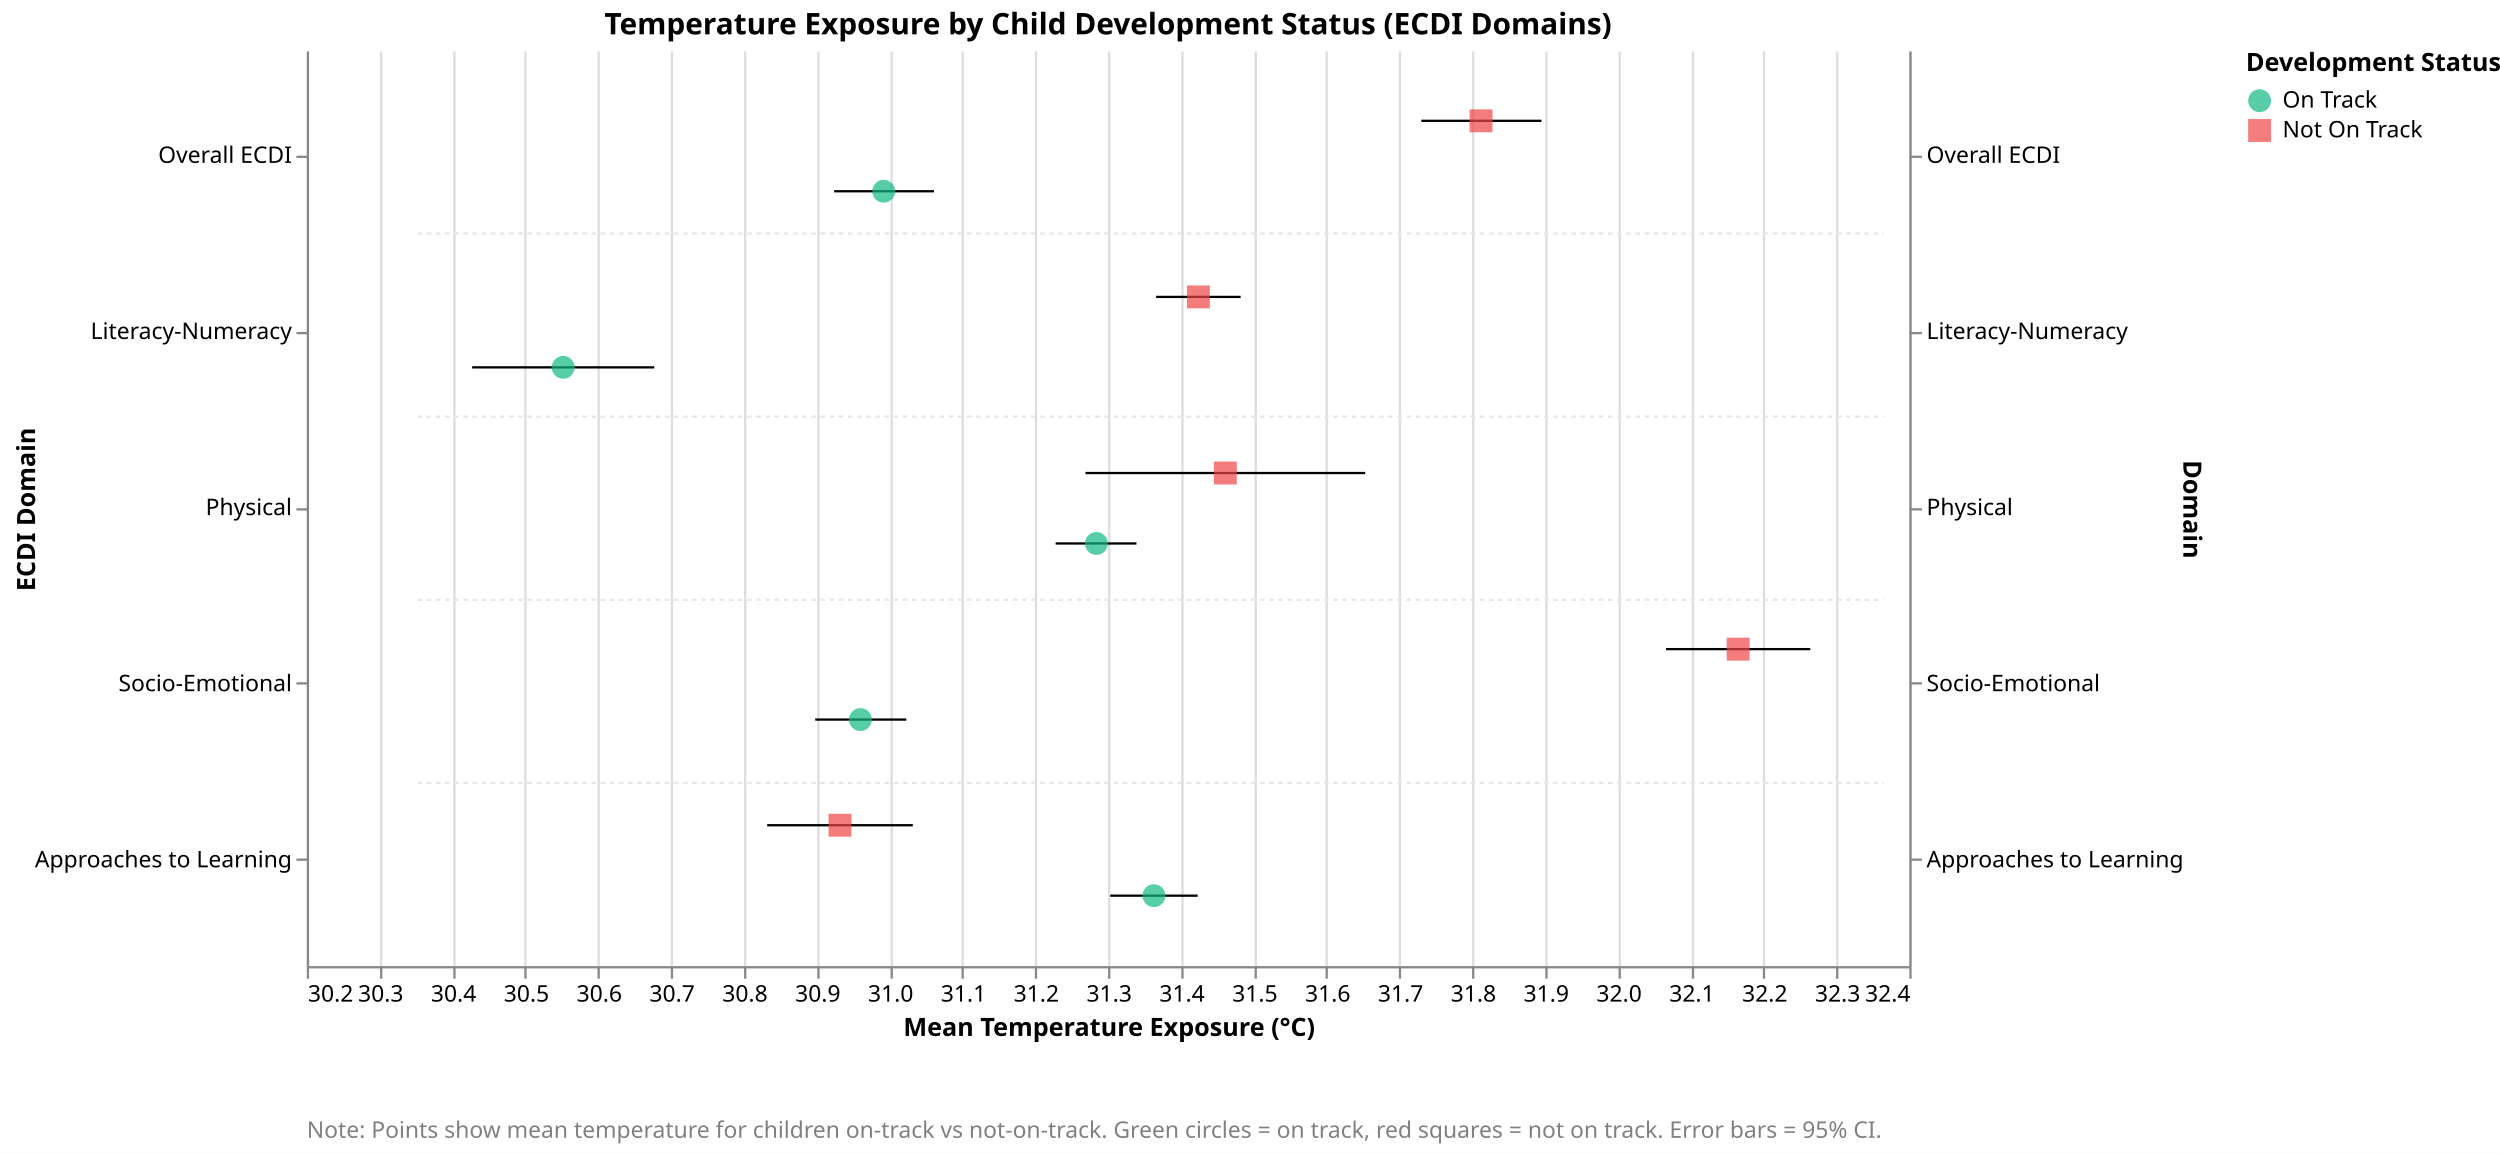
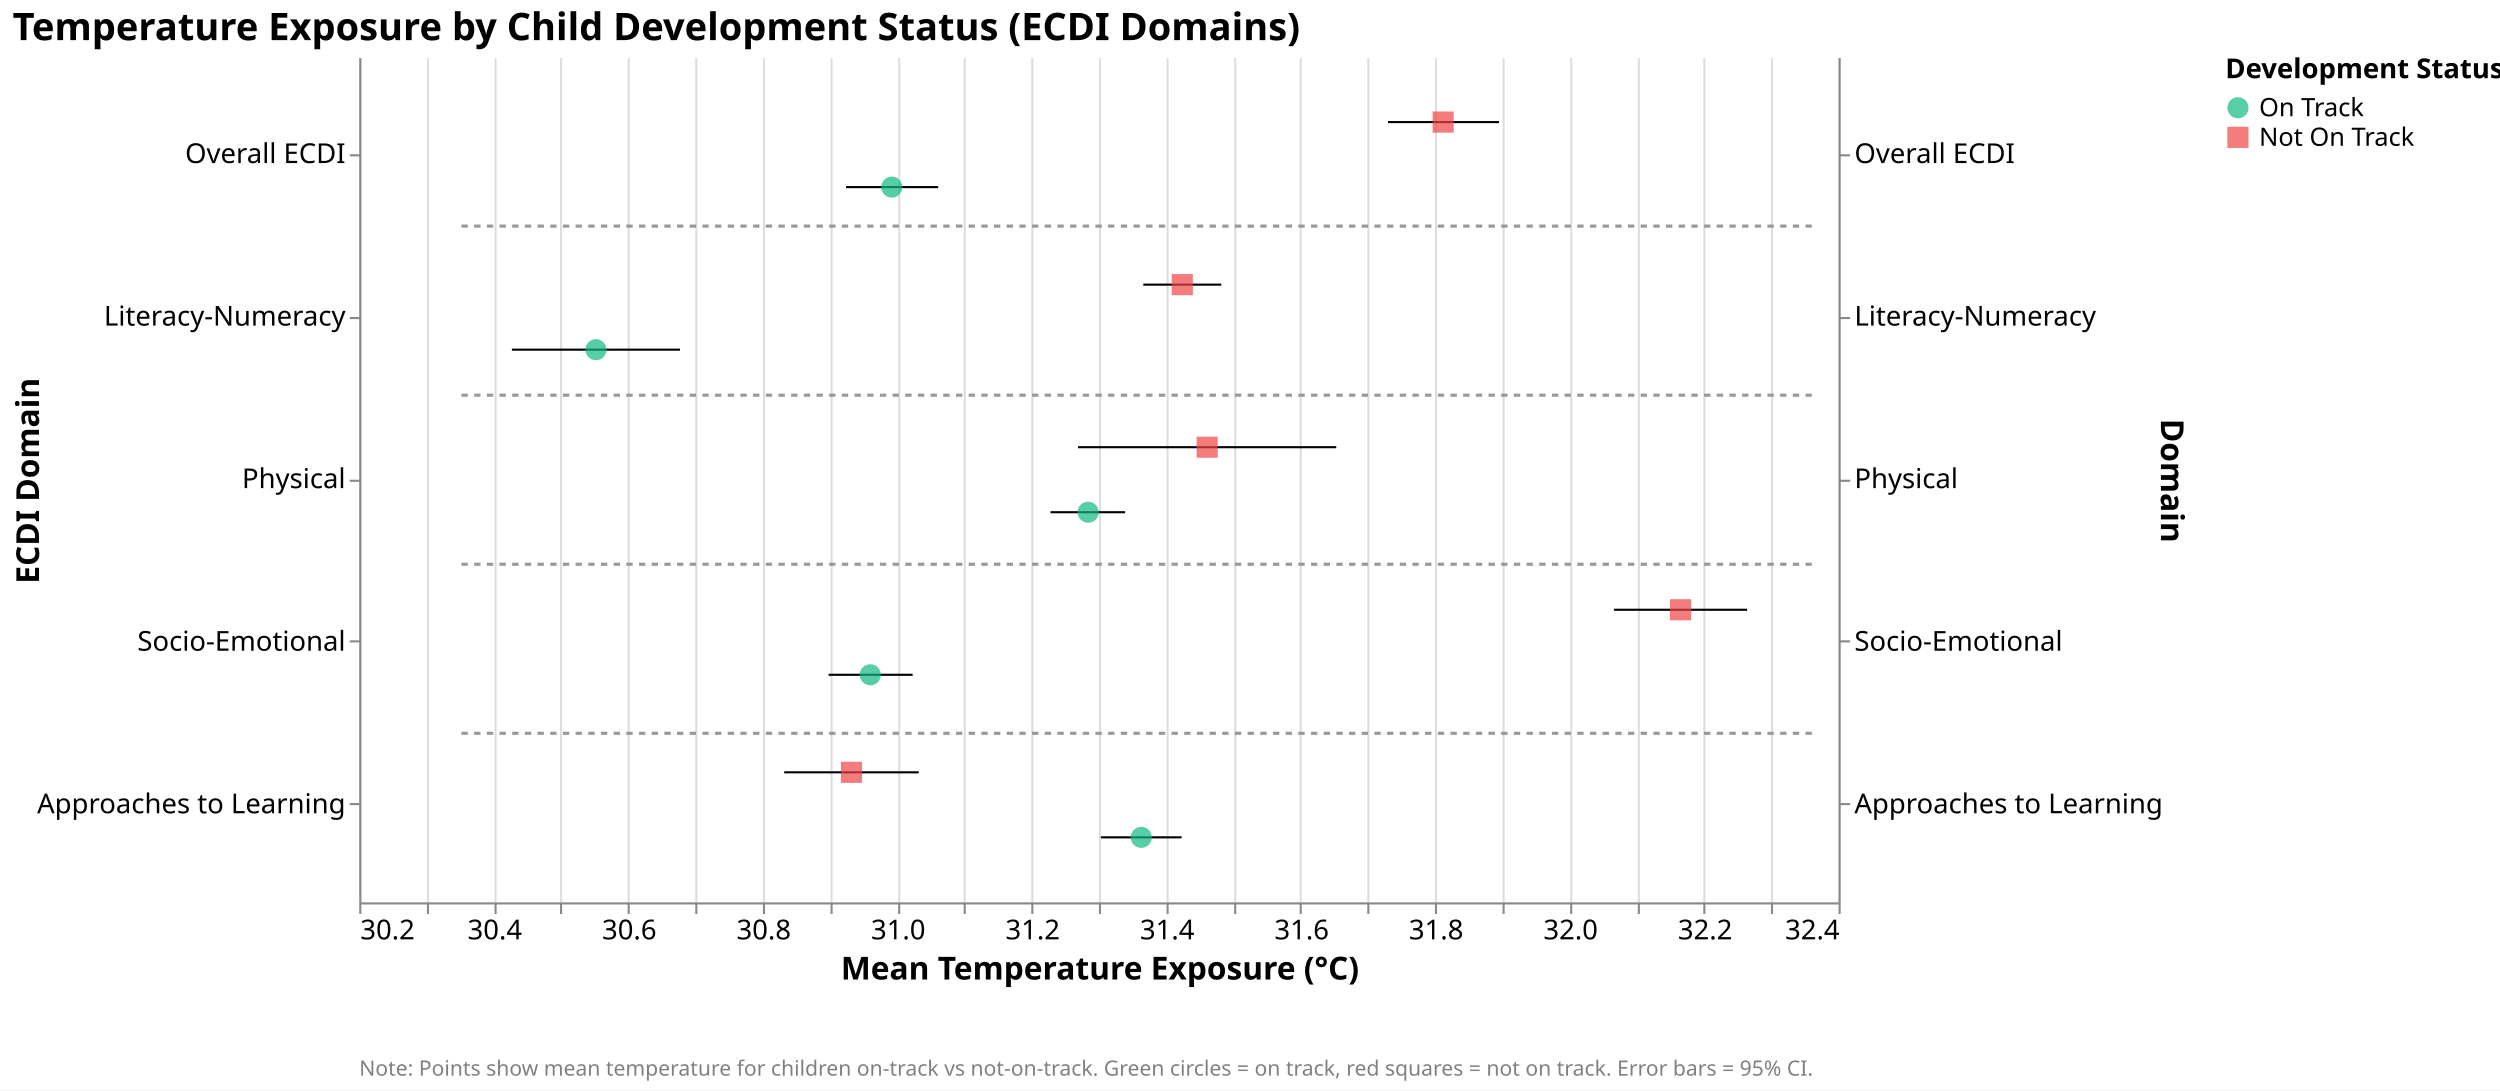
- <svg xmlns="http://www.w3.org/2000/svg" version="1.1" class="marks" width="1092" height="504" viewBox="0 0 1092 504">
-   <rect width="1092" height="504" fill="white" />
-   <g fill="none" stroke-miterlimit="10" transform="translate(134,22)">
+ <svg xmlns="http://www.w3.org/2000/svg" version="1.1" class="marks" width="1183" height="516" viewBox="0 0 1183 516">
+   <rect width="1183" height="516" fill="white" />
+   <g fill="none" stroke-miterlimit="10" transform="translate(170,27)">
    <g class="mark-group role-frame root" role="graphics-object" aria-roledescription="group mark container">
      <g transform="translate(0,0)">
        <path class="background" aria-hidden="true" d="M0,0h700v0h-700Z" />
        <g>
          <g class="mark-group role-scope concat_0_group" role="graphics-object" aria-roledescription="group mark container">
            <g transform="translate(0,0)">
              <path class="background" aria-hidden="true" d="M0,0h700v400h-700Z" stroke="#ddd" stroke-width="0" />
              <g>
                <g class="mark-group role-axis" aria-hidden="true">
                  <g transform="translate(0.5,400.5)">
                    <path class="background" aria-hidden="true" d="M0,0h0v0h0Z" pointer-events="none" />
                    <g>
                      <g class="mark-rule role-axis-grid" pointer-events="none">
                        <line transform="translate(0,-400)" x2="0" y2="400" stroke="#ddd" stroke-width="1" opacity="1" />
                        <line transform="translate(32,-400)" x2="0" y2="400" stroke="#ddd" stroke-width="1" opacity="1" />
                        <line transform="translate(64,-400)" x2="0" y2="400" stroke="#ddd" stroke-width="1" opacity="1" />
                        <line transform="translate(95,-400)" x2="0" y2="400" stroke="#ddd" stroke-width="1" opacity="1" />
                        <line transform="translate(127,-400)" x2="0" y2="400" stroke="#ddd" stroke-width="1" opacity="1" />
                        <line transform="translate(159,-400)" x2="0" y2="400" stroke="#ddd" stroke-width="1" opacity="1" />
                        <line transform="translate(191,-400)" x2="0" y2="400" stroke="#ddd" stroke-width="1" opacity="1" />
                        <line transform="translate(223,-400)" x2="0" y2="400" stroke="#ddd" stroke-width="1" opacity="1" />
                        <line transform="translate(255,-400)" x2="0" y2="400" stroke="#ddd" stroke-width="1" opacity="1" />
                        <line transform="translate(286,-400)" x2="0" y2="400" stroke="#ddd" stroke-width="1" opacity="1" />
                        <line transform="translate(318,-400)" x2="0" y2="400" stroke="#ddd" stroke-width="1" opacity="1" />
                        <line transform="translate(350,-400)" x2="0" y2="400" stroke="#ddd" stroke-width="1" opacity="1" />
                        <line transform="translate(382,-400)" x2="0" y2="400" stroke="#ddd" stroke-width="1" opacity="1" />
                        <line transform="translate(414,-400)" x2="0" y2="400" stroke="#ddd" stroke-width="1" opacity="1" />
                        <line transform="translate(445,-400)" x2="0" y2="400" stroke="#ddd" stroke-width="1" opacity="1" />
                        <line transform="translate(477,-400)" x2="0" y2="400" stroke="#ddd" stroke-width="1" opacity="1" />
                        <line transform="translate(509,-400)" x2="0" y2="400" stroke="#ddd" stroke-width="1" opacity="1" />
                        <line transform="translate(541,-400)" x2="0" y2="400" stroke="#ddd" stroke-width="1" opacity="1" />
                        <line transform="translate(573,-400)" x2="0" y2="400" stroke="#ddd" stroke-width="1" opacity="1" />
                        <line transform="translate(605,-400)" x2="0" y2="400" stroke="#ddd" stroke-width="1" opacity="1" />
                        <line transform="translate(636,-400)" x2="0" y2="400" stroke="#ddd" stroke-width="1" opacity="1" />
                        <line transform="translate(668,-400)" x2="0" y2="400" stroke="#ddd" stroke-width="1" opacity="1" />
                        <line transform="translate(700,-400)" x2="0" y2="400" stroke="#ddd" stroke-width="1" opacity="1" />
                      </g>
                    </g>
                    <path class="foreground" aria-hidden="true" d="" pointer-events="none" display="none" />
                  </g>
                </g>
                <g class="mark-group role-axis" role="graphics-symbol" aria-roledescription="axis" aria-label="X-axis titled 'Mean Temperature Exposure (°C)' for a linear scale with values from 30.2 to 32.4">
                  <g transform="translate(0.5,400.5)">
                    <path class="background" aria-hidden="true" d="M0,0h0v0h0Z" pointer-events="none" />
                    <g>
                      <g class="mark-rule role-axis-tick" pointer-events="none">
                        <line transform="translate(0,0)" x2="0" y2="5" stroke="#888" stroke-width="1" opacity="1" />
                        <line transform="translate(32,0)" x2="0" y2="5" stroke="#888" stroke-width="1" opacity="1" />
                        <line transform="translate(64,0)" x2="0" y2="5" stroke="#888" stroke-width="1" opacity="1" />
                        <line transform="translate(95,0)" x2="0" y2="5" stroke="#888" stroke-width="1" opacity="1" />
                        <line transform="translate(127,0)" x2="0" y2="5" stroke="#888" stroke-width="1" opacity="1" />
                        <line transform="translate(159,0)" x2="0" y2="5" stroke="#888" stroke-width="1" opacity="1" />
                        <line transform="translate(191,0)" x2="0" y2="5" stroke="#888" stroke-width="1" opacity="1" />
                        <line transform="translate(223,0)" x2="0" y2="5" stroke="#888" stroke-width="1" opacity="1" />
                        <line transform="translate(255,0)" x2="0" y2="5" stroke="#888" stroke-width="1" opacity="1" />
                        <line transform="translate(286,0)" x2="0" y2="5" stroke="#888" stroke-width="1" opacity="1" />
                        <line transform="translate(318,0)" x2="0" y2="5" stroke="#888" stroke-width="1" opacity="1" />
                        <line transform="translate(350,0)" x2="0" y2="5" stroke="#888" stroke-width="1" opacity="1" />
                        <line transform="translate(382,0)" x2="0" y2="5" stroke="#888" stroke-width="1" opacity="1" />
                        <line transform="translate(414,0)" x2="0" y2="5" stroke="#888" stroke-width="1" opacity="1" />
                        <line transform="translate(445,0)" x2="0" y2="5" stroke="#888" stroke-width="1" opacity="1" />
                        <line transform="translate(477,0)" x2="0" y2="5" stroke="#888" stroke-width="1" opacity="1" />
                        <line transform="translate(509,0)" x2="0" y2="5" stroke="#888" stroke-width="1" opacity="1" />
                        <line transform="translate(541,0)" x2="0" y2="5" stroke="#888" stroke-width="1" opacity="1" />
                        <line transform="translate(573,0)" x2="0" y2="5" stroke="#888" stroke-width="1" opacity="1" />
                        <line transform="translate(605,0)" x2="0" y2="5" stroke="#888" stroke-width="1" opacity="1" />
                        <line transform="translate(636,0)" x2="0" y2="5" stroke="#888" stroke-width="1" opacity="1" />
                        <line transform="translate(668,0)" x2="0" y2="5" stroke="#888" stroke-width="1" opacity="1" />
                        <line transform="translate(700,0)" x2="0" y2="5" stroke="#888" stroke-width="1" opacity="1" />
                      </g>
                      <g class="mark-text role-axis-label" pointer-events="none">
-                         <text text-anchor="start" transform="translate(0,15)" font-family="sans-serif" font-size="10px" fill="#000" opacity="1">30.2</text>
-                         <text text-anchor="middle" transform="translate(31.81818,15)" font-family="sans-serif" font-size="10px" fill="#000" opacity="1">30.3</text>
-                         <text text-anchor="middle" transform="translate(63.63636,15)" font-family="sans-serif" font-size="10px" fill="#000" opacity="1">30.4</text>
-                         <text text-anchor="middle" transform="translate(95.45455,15)" font-family="sans-serif" font-size="10px" fill="#000" opacity="1">30.5</text>
-                         <text text-anchor="middle" transform="translate(127.2727,15)" font-family="sans-serif" font-size="10px" fill="#000" opacity="1">30.6</text>
-                         <text text-anchor="middle" transform="translate(159.0909,15)" font-family="sans-serif" font-size="10px" fill="#000" opacity="1">30.7</text>
-                         <text text-anchor="middle" transform="translate(190.9091,15)" font-family="sans-serif" font-size="10px" fill="#000" opacity="1">30.8</text>
-                         <text text-anchor="middle" transform="translate(222.7273,15)" font-family="sans-serif" font-size="10px" fill="#000" opacity="1">30.9</text>
-                         <text text-anchor="middle" transform="translate(254.5455,15)" font-family="sans-serif" font-size="10px" fill="#000" opacity="1">31.0</text>
-                         <text text-anchor="middle" transform="translate(286.3636,15)" font-family="sans-serif" font-size="10px" fill="#000" opacity="1">31.1</text>
-                         <text text-anchor="middle" transform="translate(318.1818,15)" font-family="sans-serif" font-size="10px" fill="#000" opacity="1">31.2</text>
-                         <text text-anchor="middle" transform="translate(350,15)" font-family="sans-serif" font-size="10px" fill="#000" opacity="1">31.3</text>
-                         <text text-anchor="middle" transform="translate(381.8182,15)" font-family="sans-serif" font-size="10px" fill="#000" opacity="1">31.4</text>
-                         <text text-anchor="middle" transform="translate(413.6364,15)" font-family="sans-serif" font-size="10px" fill="#000" opacity="1">31.5</text>
-                         <text text-anchor="middle" transform="translate(445.4545,15)" font-family="sans-serif" font-size="10px" fill="#000" opacity="1">31.6</text>
-                         <text text-anchor="middle" transform="translate(477.2727,15)" font-family="sans-serif" font-size="10px" fill="#000" opacity="1">31.7</text>
-                         <text text-anchor="middle" transform="translate(509.0909,15)" font-family="sans-serif" font-size="10px" fill="#000" opacity="1">31.8</text>
-                         <text text-anchor="middle" transform="translate(540.9091,15)" font-family="sans-serif" font-size="10px" fill="#000" opacity="1">31.9</text>
-                         <text text-anchor="middle" transform="translate(572.7273,15)" font-family="sans-serif" font-size="10px" fill="#000" opacity="1">32.0</text>
-                         <text text-anchor="middle" transform="translate(604.5455,15)" font-family="sans-serif" font-size="10px" fill="#000" opacity="1">32.1</text>
-                         <text text-anchor="middle" transform="translate(636.3636,15)" font-family="sans-serif" font-size="10px" fill="#000" opacity="1">32.2</text>
-                         <text text-anchor="middle" transform="translate(668.1818,15)" font-family="sans-serif" font-size="10px" fill="#000" opacity="1">32.3</text>
-                         <text text-anchor="end" transform="translate(700,15)" font-family="sans-serif" font-size="10px" fill="#000" opacity="1">32.4</text>
+                         <text text-anchor="start" transform="translate(0,17)" font-family="sans-serif" font-size="13px" fill="#000" opacity="1">30.2</text>
+                         <text text-anchor="middle" transform="translate(31.81818,17)" font-family="sans-serif" font-size="13px" fill="#000" opacity="0">30.3</text>
+                         <text text-anchor="middle" transform="translate(63.63636,17)" font-family="sans-serif" font-size="13px" fill="#000" opacity="1">30.4</text>
+                         <text text-anchor="middle" transform="translate(95.45455,17)" font-family="sans-serif" font-size="13px" fill="#000" opacity="0">30.5</text>
+                         <text text-anchor="middle" transform="translate(127.2727,17)" font-family="sans-serif" font-size="13px" fill="#000" opacity="1">30.6</text>
+                         <text text-anchor="middle" transform="translate(159.0909,17)" font-family="sans-serif" font-size="13px" fill="#000" opacity="0">30.7</text>
+                         <text text-anchor="middle" transform="translate(190.9091,17)" font-family="sans-serif" font-size="13px" fill="#000" opacity="1">30.8</text>
+                         <text text-anchor="middle" transform="translate(222.7273,17)" font-family="sans-serif" font-size="13px" fill="#000" opacity="0">30.9</text>
+                         <text text-anchor="middle" transform="translate(254.5455,17)" font-family="sans-serif" font-size="13px" fill="#000" opacity="1">31.0</text>
+                         <text text-anchor="middle" transform="translate(286.3636,17)" font-family="sans-serif" font-size="13px" fill="#000" opacity="0">31.1</text>
+                         <text text-anchor="middle" transform="translate(318.1818,17)" font-family="sans-serif" font-size="13px" fill="#000" opacity="1">31.2</text>
+                         <text text-anchor="middle" transform="translate(350,17)" font-family="sans-serif" font-size="13px" fill="#000" opacity="0">31.3</text>
+                         <text text-anchor="middle" transform="translate(381.8182,17)" font-family="sans-serif" font-size="13px" fill="#000" opacity="1">31.4</text>
+                         <text text-anchor="middle" transform="translate(413.6364,17)" font-family="sans-serif" font-size="13px" fill="#000" opacity="0">31.5</text>
+                         <text text-anchor="middle" transform="translate(445.4545,17)" font-family="sans-serif" font-size="13px" fill="#000" opacity="1">31.6</text>
+                         <text text-anchor="middle" transform="translate(477.2727,17)" font-family="sans-serif" font-size="13px" fill="#000" opacity="0">31.7</text>
+                         <text text-anchor="middle" transform="translate(509.0909,17)" font-family="sans-serif" font-size="13px" fill="#000" opacity="1">31.8</text>
+                         <text text-anchor="middle" transform="translate(540.9091,17)" font-family="sans-serif" font-size="13px" fill="#000" opacity="0">31.9</text>
+                         <text text-anchor="middle" transform="translate(572.7273,17)" font-family="sans-serif" font-size="13px" fill="#000" opacity="1">32.0</text>
+                         <text text-anchor="middle" transform="translate(604.5455,17)" font-family="sans-serif" font-size="13px" fill="#000" opacity="0">32.1</text>
+                         <text text-anchor="middle" transform="translate(636.3636,17)" font-family="sans-serif" font-size="13px" fill="#000" opacity="1">32.2</text>
+                         <text text-anchor="middle" transform="translate(668.1818,17)" font-family="sans-serif" font-size="13px" fill="#000" opacity="0">32.3</text>
+                         <text text-anchor="end" transform="translate(700,17)" font-family="sans-serif" font-size="13px" fill="#000" opacity="1">32.4</text>
                      </g>
                      <g class="mark-rule role-axis-domain" pointer-events="none">
                        <line transform="translate(0,0)" x2="700" y2="0" stroke="#888" stroke-width="1" opacity="1" />
                      </g>
                      <g class="mark-text role-axis-title" pointer-events="none">
-                         <text text-anchor="middle" transform="translate(350,30)" font-family="sans-serif" font-size="11px" font-weight="bold" fill="#000" opacity="1">Mean Temperature Exposure (°C)</text>
+                         <text text-anchor="middle" transform="translate(350,36)" font-family="sans-serif" font-size="15px" font-weight="600" fill="#000" opacity="1">Mean Temperature Exposure (°C)</text>
                      </g>
                    </g>
                    <path class="foreground" aria-hidden="true" d="" pointer-events="none" display="none" />
                  </g>
                </g>
                <g class="mark-group role-axis" role="graphics-symbol" aria-roledescription="axis" aria-label="Y-axis titled 'ECDI Domain' for a discrete scale with 5 values: Overall ECDI, Literacy-Numeracy, Physical, Socio-Emotional, Approaches to Learning">
                  <g transform="translate(0.5,0.5)">
                    <path class="background" aria-hidden="true" d="M0,0h0v0h0Z" pointer-events="none" />
                    <g>
                      <g class="mark-rule role-axis-tick" pointer-events="none">
                        <line transform="translate(0,46)" x2="-5" y2="0" stroke="#888" stroke-width="1" opacity="1" />
                        <line transform="translate(0,123)" x2="-5" y2="0" stroke="#888" stroke-width="1" opacity="1" />
                        <line transform="translate(0,200)" x2="-5" y2="0" stroke="#888" stroke-width="1" opacity="1" />
                        <line transform="translate(0,276)" x2="-5" y2="0" stroke="#888" stroke-width="1" opacity="1" />
                        <line transform="translate(0,353)" x2="-5" y2="0" stroke="#888" stroke-width="1" opacity="1" />
                      </g>
                      <g class="mark-text role-axis-label" pointer-events="none">
-                         <text text-anchor="end" transform="translate(-7,48.65385)" font-family="sans-serif" font-size="10px" fill="#000" opacity="1">Overall ECDI</text>
-                         <text text-anchor="end" transform="translate(-7,125.5769)" font-family="sans-serif" font-size="10px" fill="#000" opacity="1">Literacy-Numeracy</text>
-                         <text text-anchor="end" transform="translate(-7,202.5)" font-family="sans-serif" font-size="10px" fill="#000" opacity="1">Physical</text>
-                         <text text-anchor="end" transform="translate(-7,279.4231)" font-family="sans-serif" font-size="10px" fill="#000" opacity="1">Socio-Emotional</text>
-                         <text text-anchor="end" transform="translate(-7,356.3462)" font-family="sans-serif" font-size="10px" fill="#000" opacity="1">Approaches to Learning</text>
+                         <text text-anchor="end" transform="translate(-7,49.65385)" font-family="sans-serif" font-size="13px" fill="#000" opacity="1">Overall ECDI</text>
+                         <text text-anchor="end" transform="translate(-7,126.5769)" font-family="sans-serif" font-size="13px" fill="#000" opacity="1">Literacy-Numeracy</text>
+                         <text text-anchor="end" transform="translate(-7,203.5)" font-family="sans-serif" font-size="13px" fill="#000" opacity="1">Physical</text>
+                         <text text-anchor="end" transform="translate(-7,280.4231)" font-family="sans-serif" font-size="13px" fill="#000" opacity="1">Socio-Emotional</text>
+                         <text text-anchor="end" transform="translate(-7,357.3462)" font-family="sans-serif" font-size="13px" fill="#000" opacity="1">Approaches to Learning</text>
                      </g>
                      <g class="mark-rule role-axis-domain" pointer-events="none">
                        <line transform="translate(0,0)" x2="0" y2="400" stroke="#888" stroke-width="1" opacity="1" />
                      </g>
                      <g class="mark-text role-axis-title" pointer-events="none">
-                         <text text-anchor="middle" transform="translate(-117.1865,200) rotate(-90) translate(0,-2)" font-family="sans-serif" font-size="11px" font-weight="bold" fill="#000" opacity="1">ECDI Domain</text>
+                         <text text-anchor="middle" transform="translate(-149.0425,200) rotate(-90) translate(0,-3)" font-family="sans-serif" font-size="15px" font-weight="600" fill="#000" opacity="1">ECDI Domain</text>
                      </g>
                    </g>
                    <path class="foreground" aria-hidden="true" d="" pointer-events="none" display="none" />
                  </g>
                </g>
                <g class="mark-group role-axis" role="graphics-symbol" aria-roledescription="axis" aria-label="Y-axis titled 'Domain' for a discrete scale with 5 values: Overall ECDI, Literacy-Numeracy, Physical, Socio-Emotional, Approaches to Learning">
                  <g transform="translate(700.5,0.5)">
                    <path class="background" aria-hidden="true" d="M0,0h0v0h0Z" pointer-events="none" />
                    <g>
                      <g class="mark-rule role-axis-tick" pointer-events="none">
                        <line transform="translate(0,46)" x2="5" y2="0" stroke="#888" stroke-width="1" opacity="1" />
                        <line transform="translate(0,123)" x2="5" y2="0" stroke="#888" stroke-width="1" opacity="1" />
                        <line transform="translate(0,200)" x2="5" y2="0" stroke="#888" stroke-width="1" opacity="1" />
                        <line transform="translate(0,276)" x2="5" y2="0" stroke="#888" stroke-width="1" opacity="1" />
                        <line transform="translate(0,353)" x2="5" y2="0" stroke="#888" stroke-width="1" opacity="1" />
                      </g>
                      <g class="mark-text role-axis-label" pointer-events="none">
-                         <text text-anchor="start" transform="translate(7,48.65385)" font-family="sans-serif" font-size="10px" fill="#000" opacity="1">Overall ECDI</text>
-                         <text text-anchor="start" transform="translate(7,125.5769)" font-family="sans-serif" font-size="10px" fill="#000" opacity="1">Literacy-Numeracy</text>
-                         <text text-anchor="start" transform="translate(7,202.5)" font-family="sans-serif" font-size="10px" fill="#000" opacity="1">Physical</text>
-                         <text text-anchor="start" transform="translate(7,279.4231)" font-family="sans-serif" font-size="10px" fill="#000" opacity="1">Socio-Emotional</text>
-                         <text text-anchor="start" transform="translate(7,356.3462)" font-family="sans-serif" font-size="10px" fill="#000" opacity="1">Approaches to Learning</text>
+                         <text text-anchor="start" transform="translate(7,49.65385)" font-family="sans-serif" font-size="13px" fill="#000" opacity="1">Overall ECDI</text>
+                         <text text-anchor="start" transform="translate(7,126.5769)" font-family="sans-serif" font-size="13px" fill="#000" opacity="1">Literacy-Numeracy</text>
+                         <text text-anchor="start" transform="translate(7,203.5)" font-family="sans-serif" font-size="13px" fill="#000" opacity="1">Physical</text>
+                         <text text-anchor="start" transform="translate(7,280.4231)" font-family="sans-serif" font-size="13px" fill="#000" opacity="1">Socio-Emotional</text>
+                         <text text-anchor="start" transform="translate(7,357.3462)" font-family="sans-serif" font-size="13px" fill="#000" opacity="1">Approaches to Learning</text>
                      </g>
                      <g class="mark-rule role-axis-domain" pointer-events="none">
                        <line transform="translate(0,0)" x2="0" y2="400" stroke="#888" stroke-width="1" opacity="1" />
                      </g>
                      <g class="mark-text role-axis-title" pointer-events="none">
-                         <text text-anchor="middle" transform="translate(117.1865,200) rotate(90) translate(0,-2)" font-family="sans-serif" font-size="11px" font-weight="bold" fill="#000" opacity="1">Domain</text>
+                         <text text-anchor="middle" transform="translate(149.0425,200) rotate(90) translate(0,-3)" font-family="sans-serif" font-size="15px" font-weight="600" fill="#000" opacity="1">Domain</text>
                      </g>
                    </g>
                    <path class="foreground" aria-hidden="true" d="" pointer-events="none" display="none" />
                  </g>
                </g>
                <g class="mark-rule role-mark concat_0_layer_0_marks" role="graphics-symbol" aria-roledescription="rule mark container">
-                   <line transform="translate(48.36364,320)" x2="640.5" y2="0" stroke="#e5e7eb" stroke-width="1" stroke-dasharray="2,2" />
-                   <line transform="translate(48.36364,240)" x2="640.5" y2="0" stroke="#e5e7eb" stroke-width="1" stroke-dasharray="2,2" />
-                   <line transform="translate(48.36364,160)" x2="640.5" y2="0" stroke="#e5e7eb" stroke-width="1" stroke-dasharray="2,2" />
-                   <line transform="translate(48.36364,80)" x2="640.5" y2="0" stroke="#e5e7eb" stroke-width="1" stroke-dasharray="2,2" />
+                   <line transform="translate(48.36364,320)" x2="640.5" y2="0" stroke="#999999" stroke-width="1.5" stroke-dasharray="3,3" />
+                   <line transform="translate(48.36364,240)" x2="640.5" y2="0" stroke="#999999" stroke-width="1.5" stroke-dasharray="3,3" />
+                   <line transform="translate(48.36364,160)" x2="640.5" y2="0" stroke="#999999" stroke-width="1.5" stroke-dasharray="3,3" />
+                   <line transform="translate(48.36364,80)" x2="640.5" y2="0" stroke="#999999" stroke-width="1.5" stroke-dasharray="3,3" />
                </g>
                <g class="mark-rule role-mark concat_0_layer_1_marks" role="graphics-symbol" aria-roledescription="rule mark container">
                  <line transform="translate(230.3636,61.53846)" x2="43.591" y2="0" stroke="black" />
                  <line transform="translate(486.8182,30.76923)" x2="52.5" y2="0" stroke="black" />
                  <line transform="translate(72.22727,138.4615)" x2="79.545" y2="0" stroke="black" />
                  <line transform="translate(371,107.6923)" x2="36.909" y2="0" stroke="black" />
                  <line transform="translate(327.0909,215.3846)" x2="35.318" y2="0" stroke="black" />
                  <line transform="translate(340.1364,184.6154)" x2="122.182" y2="0" stroke="black" />
                  <line transform="translate(222.0909,292.3077)" x2="39.773" y2="0" stroke="black" />
                  <line transform="translate(593.7273,261.5385)" x2="63" y2="0" stroke="black" />
                  <line transform="translate(350.9545,369.2308)" x2="38.182" y2="0" stroke="black" />
                  <line transform="translate(201.0909,338.4615)" x2="63.636" y2="0" stroke="black" />
                </g>
                <g class="mark-symbol role-mark concat_0_layer_2_marks" role="graphics-symbol" aria-roledescription="symbol mark container">
                  <path transform="translate(252,61.53846)" d="M5,0A5,5,0,1,1,-5,0A5,5,0,1,1,5,0" fill="#10b981" stroke-width="2" opacity="0.7" />
                  <path transform="translate(512.9091,30.76923)" d="M-5,-5h10v10h-10Z" fill="#ef4444" stroke-width="2" opacity="0.7" />
                  <path transform="translate(112,138.4615)" d="M5,0A5,5,0,1,1,-5,0A5,5,0,1,1,5,0" fill="#10b981" stroke-width="2" opacity="0.7" />
                  <path transform="translate(389.4545,107.6923)" d="M-5,-5h10v10h-10Z" fill="#ef4444" stroke-width="2" opacity="0.7" />
                  <path transform="translate(344.9091,215.3846)" d="M5,0A5,5,0,1,1,-5,0A5,5,0,1,1,5,0" fill="#10b981" stroke-width="2" opacity="0.7" />
                  <path transform="translate(401.2273,184.6154)" d="M-5,-5h10v10h-10Z" fill="#ef4444" stroke-width="2" opacity="0.7" />
                  <path transform="translate(241.8182,292.3077)" d="M5,0A5,5,0,1,1,-5,0A5,5,0,1,1,5,0" fill="#10b981" stroke-width="2" opacity="0.7" />
                  <path transform="translate(625.2273,261.5385)" d="M-5,-5h10v10h-10Z" fill="#ef4444" stroke-width="2" opacity="0.7" />
                  <path transform="translate(370.0455,369.2308)" d="M5,0A5,5,0,1,1,-5,0A5,5,0,1,1,5,0" fill="#10b981" stroke-width="2" opacity="0.7" />
                  <path transform="translate(232.9091,338.4615)" d="M-5,-5h10v10h-10Z" fill="#ef4444" stroke-width="2" opacity="0.7" />
                </g>
                <g class="mark-group role-title">
-                   <g transform="translate(350,-17)">
+                   <g transform="translate(-164.0425,-22)">
                    <path class="background" aria-hidden="true" d="M0,0h0v0h0Z" pointer-events="none" />
                    <g>
                      <g class="mark-text role-title-text" role="graphics-symbol" aria-roledescription="title" aria-label="Title text 'Temperature Exposure by Child Development Status (ECDI Domains)'" pointer-events="none">
-                         <text text-anchor="middle" transform="translate(0,10)" font-family="sans-serif" font-size="13px" font-weight="bold" fill="#000" opacity="1">Temperature Exposure by Child Development Status (ECDI Domains)</text>
+                         <text text-anchor="start" transform="translate(0,14)" font-family="sans-serif" font-size="18px" font-weight="600" fill="#000" opacity="1">Temperature Exposure by Child Development Status (ECDI Domains)</text>
                      </g>
                    </g>
                    <path class="foreground" aria-hidden="true" d="" pointer-events="none" display="none" />
                  </g>
                </g>
              </g>
              <path class="foreground" aria-hidden="true" d="" display="none" />
            </g>
          </g>
          <g class="mark-group role-scope concat_1_group" role="graphics-object" aria-roledescription="group mark container">
-             <g transform="translate(0,437)">
+             <g transform="translate(0,444)">
              <path class="background" aria-hidden="true" d="M0,0h700v40h-700Z" />
              <g>
                <g class="mark-text role-mark concat_1_marks" role="graphics-object" aria-roledescription="text mark container">
                  <text text-anchor="start" transform="translate(0,38)" font-family="sans-serif" font-size="10px" fill="gray">Note: Points show mean temperature for children on-track vs not-on-track. Green circles = on track, red squares = not on track. Error bars = 95% CI.</text>
                </g>
              </g>
              <path class="foreground" aria-hidden="true" d="" display="none" />
            </g>
          </g>
          <g class="mark-group role-legend" role="graphics-symbol" aria-roledescription="legend" aria-label="Symbol legend titled 'Development Status' for shape and fill color with 2 values: On Track, Not On Track">
-             <g transform="translate(847,0)">
-               <path class="background" aria-hidden="true" d="M0,0h106v40h-106Z" pointer-events="none" />
+             <g transform="translate(883,0)">
+               <path class="background" aria-hidden="true" d="M0,0h125v44h-125Z" pointer-events="none" />
              <g>
                <g class="mark-group role-legend-entry">
-                   <g transform="translate(0,16)">
+                   <g transform="translate(0,18)">
                    <path class="background" aria-hidden="true" d="M0,0h0v0h0Z" pointer-events="none" />
                    <g>
                      <g class="mark-group role-scope" role="graphics-object" aria-roledescription="group mark container">
                        <g transform="translate(0,0)">
-                           <path class="background" aria-hidden="true" d="M0,0h75.092v11h-75.092Z" pointer-events="none" opacity="1" />
+                           <path class="background" aria-hidden="true" d="M0,0h86.688v12h-86.688Z" pointer-events="none" opacity="1" />
                          <g>
                            <g class="mark-symbol role-legend-symbol" pointer-events="none">
                              <path transform="translate(6,6)" d="M5,0A5,5,0,1,1,-5,0A5,5,0,1,1,5,0" fill="#10b981" stroke-width="1.5" opacity="0.7" />
                            </g>
                            <g class="mark-text role-legend-label" pointer-events="none">
-                               <text text-anchor="start" transform="translate(16,9)" font-family="sans-serif" font-size="10px" fill="#000" opacity="1">On Track</text>
+                               <text text-anchor="start" transform="translate(16,10)" font-family="sans-serif" font-size="12px" fill="#000" opacity="1">On Track</text>
                            </g>
                          </g>
                          <path class="foreground" aria-hidden="true" d="" pointer-events="none" display="none" />
                        </g>
-                         <g transform="translate(0,13)">
-                           <path class="background" aria-hidden="true" d="M0,0h75.092v11h-75.092Z" pointer-events="none" opacity="1" />
+                         <g transform="translate(0,14)">
+                           <path class="background" aria-hidden="true" d="M0,0h86.688v12h-86.688Z" pointer-events="none" opacity="1" />
                          <g>
                            <g class="mark-symbol role-legend-symbol" pointer-events="none">
                              <path transform="translate(6,6)" d="M-5,-5h10v10h-10Z" fill="#ef4444" stroke-width="1.5" opacity="0.7" />
                            </g>
                            <g class="mark-text role-legend-label" pointer-events="none">
-                               <text text-anchor="start" transform="translate(16,9)" font-family="sans-serif" font-size="10px" fill="#000" opacity="1">Not On Track</text>
+                               <text text-anchor="start" transform="translate(16,10)" font-family="sans-serif" font-size="12px" fill="#000" opacity="1">Not On Track</text>
                            </g>
                          </g>
                          <path class="foreground" aria-hidden="true" d="" pointer-events="none" display="none" />
                        </g>
                      </g>
                    </g>
                    <path class="foreground" aria-hidden="true" d="" pointer-events="none" display="none" />
                  </g>
                </g>
                <g class="mark-text role-legend-title" pointer-events="none">
-                   <text text-anchor="start" transform="translate(0,9)" font-family="sans-serif" font-size="11px" font-weight="bold" fill="#000" opacity="1">Development Status</text>
+                   <text text-anchor="start" transform="translate(0,10)" font-family="sans-serif" font-size="13px" font-weight="bold" fill="#000" opacity="1">Development Status</text>
                </g>
              </g>
              <path class="foreground" aria-hidden="true" d="" pointer-events="none" display="none" />
            </g>
          </g>
        </g>
        <path class="foreground" aria-hidden="true" d="" display="none" />
      </g>
    </g>
  </g>
</svg>
